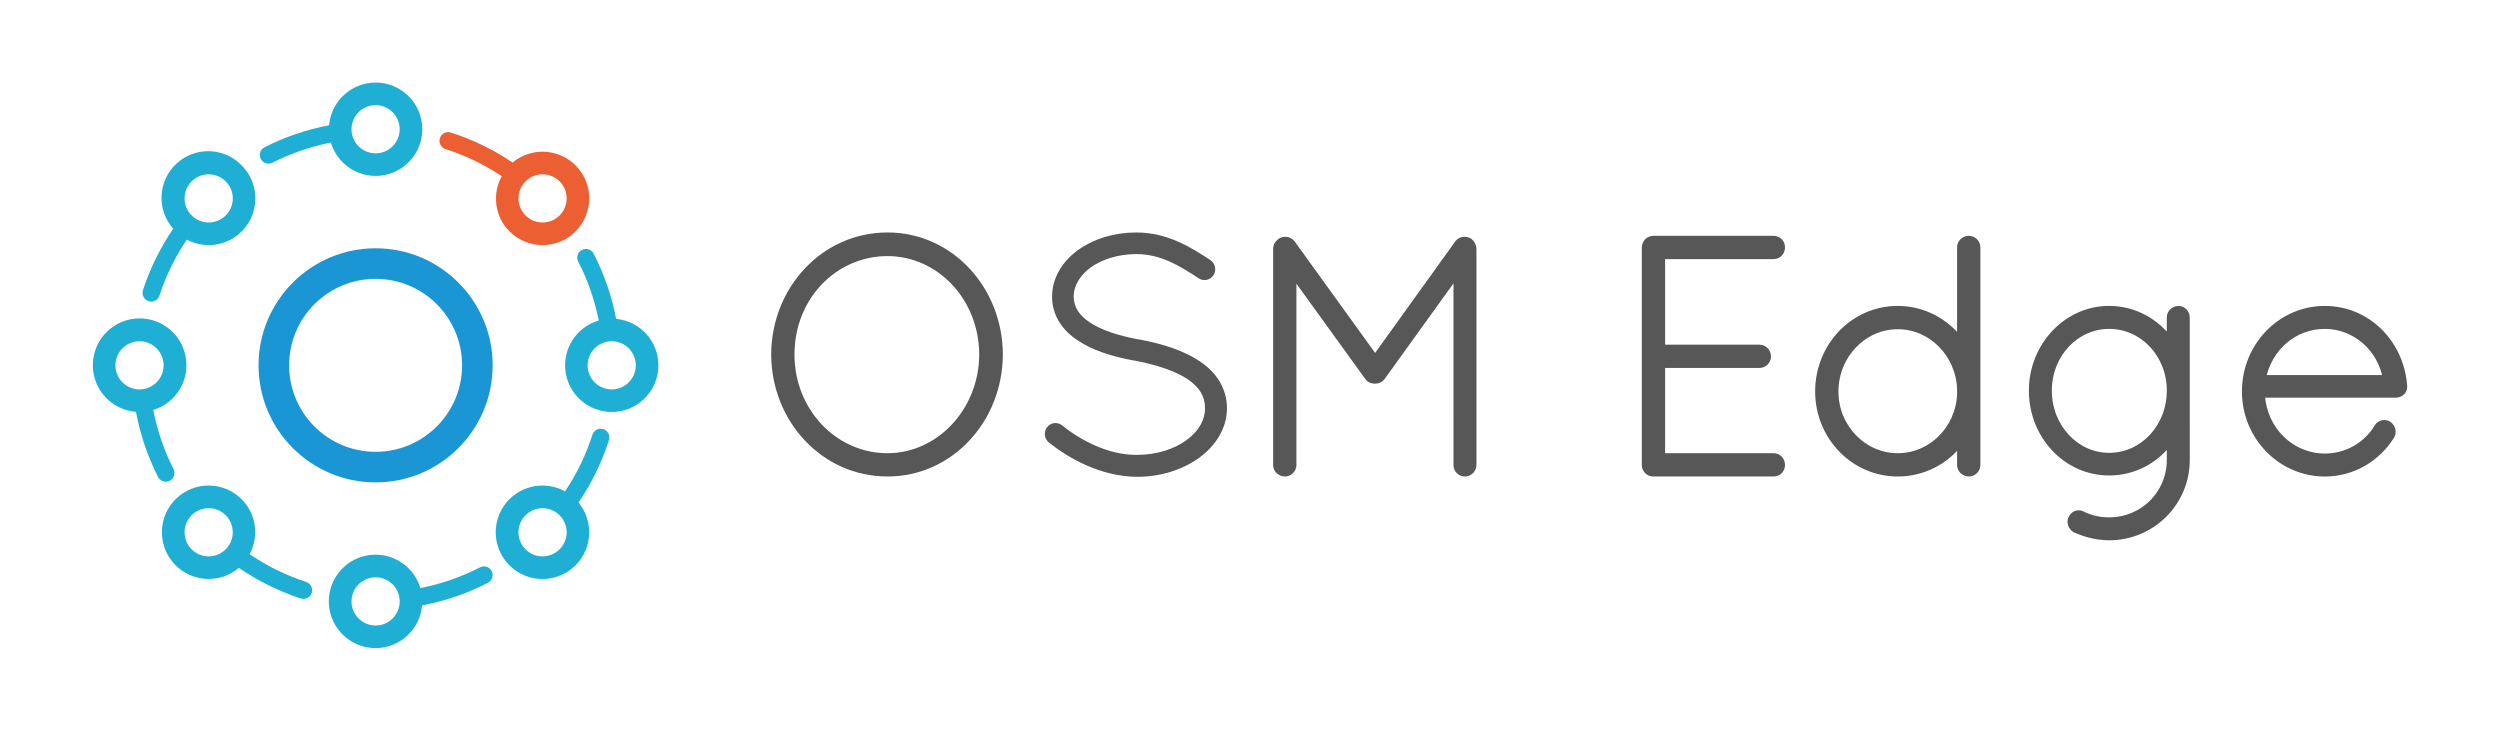
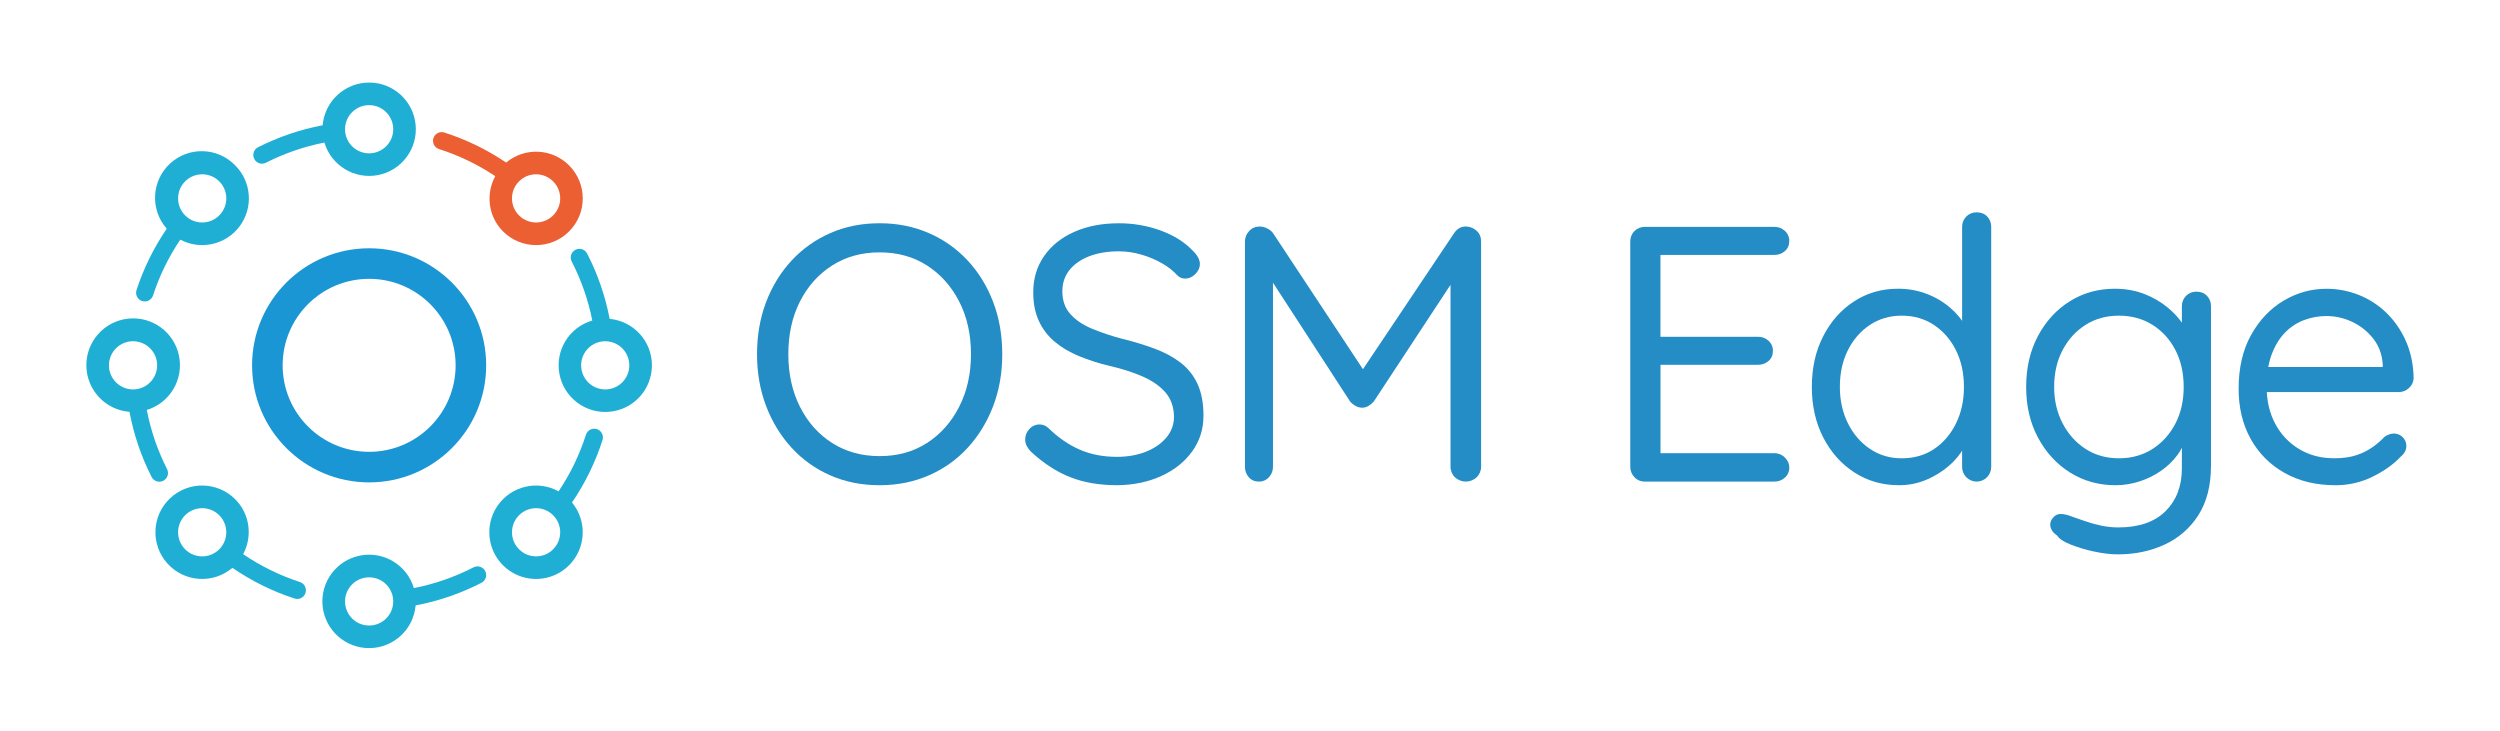
- <svg xmlns="http://www.w3.org/2000/svg" id="图层_1" data-name="图层 1" viewBox="0 0 4448 1300">
+ <svg xmlns="http://www.w3.org/2000/svg" viewBox="0 0 4448 1300">
  <defs>
-     <style>.cls-1{fill:#585757;stroke:#585757;stroke-miterlimit:10;stroke-width:12.33px;}.cls-2{fill:#1fafd5;}.cls-3{fill:#eb5f33;}.cls-4{fill:#1b96d4;}</style>
+     <style>.cls-1{fill:#248dc5;}.cls-2{fill:#1fafd5;}.cls-3{fill:#eb5f33;}.cls-4{fill:#1b96d4;}</style>
  </defs>
-   <path class="cls-1" d="M1579.09,419.75c111.11,0,198.46,94.47,199.05,210.94-.59,116.46-87.94,210.93-199.05,210.93-112.3,0-200.24-94.47-200.84-210.93C1378.85,514.22,1466.79,419.75,1579.09,419.75Zm0,392.76c91.51,0,168.75-80.22,169.34-181.82-.59-102.8-77.83-181.23-169.34-181.23-94.48,0-171.72,78.43-171.72,181.23C1407.37,732.29,1484.61,812.51,1579.09,812.51Z" />
-   <path class="cls-1" d="M1867.87,763.78a12.67,12.67,0,0,1,18.42-1.78c30.9,25,82.59,54.07,136.66,53.48,36.25,0,68.93-10.7,91.51-27.33,23.17-16.64,35.65-38.63,35.65-61.8,0-23.77-11.29-41.59-33.87-57-22.58-14.86-55.85-26.15-96.26-33.87h-1.19c-38.62-7.13-72.49-17.83-98-35.06-25.55-16.64-42.78-41.59-42.78-72.49,0-31.49,17.23-58.82,43.37-77.84s61.21-30.3,100.42-30.3c54.67,0,95.67,26.74,128.35,48.13a13.26,13.26,0,0,1,3.56,18.42,12.56,12.56,0,0,1-17.82,3.56c-32.68-21.39-68.33-44-114.09-44-33.87,0-64.17,10.1-85,25-20.79,15.45-32.68,35.65-32.68,57,.6,20.8,10.1,36.25,30.9,50.51s51.7,24.36,89.13,31.49h1.19c41.59,7.72,78.43,19.61,105.76,38,27.34,17.82,45.76,45.16,45.76,78.43s-19,63-46.94,83.19-65.36,32.68-107,32.68c-63.58-.6-118.84-32.68-153.3-60A13.77,13.77,0,0,1,1867.87,763.78Z" />
-   <path class="cls-1" d="M2592.18,485.11,2459.08,669.9a13.76,13.76,0,0,1-11.88,6.54H2446c-5.35,0-9.51-1.78-12.48-6.54l-133.1-184.2V827.36a14.45,14.45,0,0,1-14.26,14.26c-8.31,0-14.85-6.53-14.85-14.26v-385a13.52,13.52,0,0,1,5.94-11.29c0-.6.6-.6,1.19-1.19a15,15,0,0,1,20.2,3.56l148,205,147.36-205c4.15-6.53,13.66-7.72,20.2-3.56a30,30,0,0,1,4.16,4.75c1.19,2.38,2.37,5.35,2.37,7.73v385a14.45,14.45,0,0,1-14.26,14.26,14.07,14.07,0,0,1-14.26-14.26Z" />
-   <path class="cls-1" d="M2927.3,440a14.46,14.46,0,0,1,14.26-14.26h213.91A14.08,14.08,0,0,1,3169.73,440c0,8.32-5.95,14.85-14.26,14.85H2956.41V619.4h174.1c7.72,0,14.26,6.53,14.26,14.85a14.46,14.46,0,0,1-14.26,14.26h-174.1v164h199.06c8.31,0,14.26,6.53,14.26,14.85a14.08,14.08,0,0,1-14.26,14.26h-215.1a14.26,14.26,0,0,1-13.07-14.26Z" />
-   <path class="cls-1" d="M3488.21,785.18a138.42,138.42,0,0,1-111.71,56.44c-78.43,0-140.82-65.36-140.82-145,0-80.81,62.39-146.17,140.82-146.17,45.75,0,86.16,22.58,111.71,57V440c0-7.72,6.53-14.26,14.85-14.26A14.46,14.46,0,0,1,3517.32,440V827.36a14.45,14.45,0,0,1-14.26,14.26c-8.32,0-14.85-6.53-14.85-14.26Zm0-83.79v-9.5c-2.38-62.39-51.7-112.31-111.71-112.31-61.2,0-111.71,52.29-111.71,117.06,0,64.17,50.51,115.87,111.71,115.87C3436.51,812.51,3485.83,763.19,3488.21,701.39Z" />
-   <path class="cls-1" d="M3889.87,818.45c0,75.46-61.2,136.66-137.25,136.66-21.39,0-41.6-5.34-60.61-13.66-5.94-4.16-9.51-12.48-5.94-19,3.56-7.72,11.88-10.69,19-6.53a105.41,105.41,0,0,0,47.54,10.69c60.6,0,108.73-48.13,108.73-108.14V782.8a131.86,131.86,0,0,1-108.73,57c-76.06,0-136.67-64.77-136.67-145,0-78.44,60.61-144.39,136.67-144.39,44.56,0,84.37,22.58,108.73,57V564.73c0-7.72,6.54-14.26,14.86-14.26,7.13,0,13.66,6.54,13.66,14.26Zm-28.52-123.59c0-64.77-48.72-115.87-108.73-115.87-59.42,0-108.15,51.1-108.15,115.87,0,65.36,48.73,117,108.15,117C3812.63,811.91,3861.35,760.22,3861.35,694.86Z" />
-   <path class="cls-1" d="M3995,696.64c0-80.81,63-146.17,141.42-146.17,74.86,0,134.28,59.42,140.23,135.48v2.37c0,7.73-6.54,13.07-14.26,13.07H4023.56c3,63.58,52.88,111.71,112.9,111.71a109.46,109.46,0,0,0,93.88-52.88c4.16-7.13,13.07-8.32,19-4.75,6.54,4.75,8.92,13.07,4.76,20.2-25,39.81-68.34,66-117.65,66C4058,841.62,3995,776.26,3995,696.64Zm30.3-23.17h220.45c-9.51-54.67-55.86-94.48-109.33-94.48C4081.79,579,4036,618.21,4025.34,673.47Z" />
-   <path class="cls-2" d="M668.27,146.88a83.14,83.14,0,0,0-82.71,76,429.75,429.75,0,0,0-115.2,39.26,15.45,15.45,0,0,0,14.05,27.51,398.73,398.73,0,0,1,104.28-36,83.06,83.06,0,1,0,79.58-106.79Zm0,125.93A42.87,42.87,0,1,1,711.13,230,42.86,42.86,0,0,1,668.27,272.81Z" />
-   <path class="cls-2" d="M874.8,1016.05a15.45,15.45,0,0,0-20.82-6.62,398.81,398.81,0,0,1-106.13,36.89,83.14,83.14,0,1,0,3.13,30.82,429.36,429.36,0,0,0,117.21-40.28A15.43,15.43,0,0,0,874.8,1016.05Zm-206.53,96.87a42.87,42.87,0,1,1,42.86-42.87A42.87,42.87,0,0,1,668.27,1112.92Z" />
-   <path class="cls-2" d="M430,294.24A83,83,0,0,0,308.17,406.93a429.55,429.55,0,0,0-53.84,109.43,15.44,15.44,0,0,0,29.39,9.5,398.77,398.77,0,0,1,48.54-99.49A83.09,83.09,0,0,0,430,294.24Zm-28.43,89.05a42.87,42.87,0,1,1,0-60.62A42.73,42.73,0,0,1,401.56,383.29Z" />
-   <path class="cls-2" d="M1073.43,763.48a15.46,15.46,0,0,0-19.4,10,399.47,399.47,0,0,1-48.69,100.73A83.16,83.16,0,1,0,1029.22,894a429.39,429.39,0,0,0,54.25-111.13A15.44,15.44,0,0,0,1073.43,763.48ZM995.6,977.33a42.86,42.86,0,1,1,0-60.62A42.74,42.74,0,0,1,995.6,977.33Z" />
-   <path class="cls-2" d="M272.68,729.39a83.26,83.26,0,1,0-30.77,3.36,429.59,429.59,0,0,0,39.44,116.13,15.45,15.45,0,0,0,27.51-14.06A399,399,0,0,1,272.68,729.39ZM205.36,650a42.86,42.86,0,1,1,42.86,42.86A42.86,42.86,0,0,1,205.36,650Z" />
-   <path class="cls-2" d="M1096.19,567.33a429.42,429.42,0,0,0-40.09-116.28,15.45,15.45,0,0,0-27.44,14.2,398.77,398.77,0,0,1,36.67,105,83,83,0,1,0,30.86-2.91Zm-7.87,125.53A42.86,42.86,0,1,1,1131.19,650,42.86,42.86,0,0,1,1088.32,692.86Z" />
-   <path class="cls-2" d="M545.1,1035.52A399.22,399.22,0,0,1,444.16,986c16.75-31.42,12.28-71.27-14.17-97.72a83.11,83.11,0,1,0-5,122,429.89,429.89,0,0,0,110.58,54.63,15.45,15.45,0,0,0,9.51-29.39ZM371.25,989.89a42.87,42.87,0,1,1,30.31-12.56A42.74,42.74,0,0,1,371.25,989.89Z" />
-   <path class="cls-3" d="M1024,294.24a83,83,0,0,0-111.95-5,429.58,429.58,0,0,0-110-53.45,15.44,15.44,0,1,0-9.35,29.44,398.8,398.8,0,0,1,100,48.17c-17.15,31.51-12.78,71.71,13.84,98.34A83.07,83.07,0,1,0,1024,294.24ZM995.6,383.29a42.87,42.87,0,1,1,0-60.62A42.73,42.73,0,0,1,995.6,383.29Z" />
-   <path class="cls-4" d="M668.27,441.74C553.25,441.74,460,535,460,650s93.24,208.26,208.26,208.26S876.54,765,876.54,650,783.29,441.74,668.27,441.74Zm0,362.13A153.88,153.88,0,1,1,822.15,650,153.87,153.87,0,0,1,668.27,803.87Z" />
+   <g id="图层_2" data-name="图层 2">
+     <path class="cls-1" d="M1783.24,630.25q0,49.86-16.19,92.25t-45.31,74.13a203.08,203.08,0,0,1-69.27,49.2q-40.15,17.48-87.4,17.48-47.91,0-87.71-17.48a203.77,203.77,0,0,1-68.95-49.2q-29.13-31.71-45.31-74.13t-16.19-92.25q0-50.49,16.19-92.89t45.31-73.8a205.81,205.81,0,0,1,68.95-48.88q39.81-17.48,87.71-17.48,47.25,0,87.4,17.48a205.1,205.1,0,0,1,69.27,48.88q29.13,31.4,45.31,73.8T1783.24,630.25Zm-55.68,0q0-53.07-21-93.87t-57.29-64.08Q1613,449,1565.07,449t-84.48,23.31Q1444,495.6,1423.3,536.38t-20.71,93.87q0,52.44,20.71,93.55t57.29,64.41q36.57,23.31,84.48,23.31t84.16-23.31q36.26-23.31,57.29-64.41T1727.56,630.25Z" />
+     <path class="cls-1" d="M1988.45,863.31q-47.92,0-84.16-14.25t-69.92-45.31a41.72,41.72,0,0,1-7.44-10,25.16,25.16,0,0,1-2.91-12,26.48,26.48,0,0,1,7.44-18.45,24.07,24.07,0,0,1,18.45-8.1q9.06,0,16.19,7.13,25.25,24.6,54.7,37.54t66.35,12.95q28.49,0,51.47-9.06t36.57-25.25a56.59,56.59,0,0,0,13.6-37.55q-.64-25.87-15.21-42.72t-40.14-28.16q-25.57-11.33-59.23-19.1a361.12,361.12,0,0,1-54.71-17.48q-24.93-10.35-43-25.57a105.3,105.3,0,0,1-28.16-36.9q-10-21.69-10-50.82,0-36.9,19.42-64.74t53.73-43q34.3-15.2,79-15.21a215.4,215.4,0,0,1,74.77,12.95q35.28,13,56.65,35.6,12.93,12.31,12.94,24,0,9.71-8.09,17.8t-18.45,8.09a19,19,0,0,1-12.95-5.18,112.43,112.43,0,0,0-27.83-22,167.1,167.1,0,0,0-36.9-15.54,143.62,143.62,0,0,0-40.14-5.82q-29.79,0-52.44,8.74t-35.28,24.6q-12.62,15.87-12.62,37.87,0,24.6,14.24,40.46t38.2,25.89a411,411,0,0,0,53.08,17.81,522.78,522.78,0,0,1,58.59,17.8q26.85,10,46.28,24.92A100.27,100.27,0,0,1,2130.55,683q10.68,23,10.68,56.65,0,35.61-20.07,63.44t-54.7,43.7Q2031.81,862.66,1988.45,863.31Z" />
+     <path class="cls-1" d="M2241.56,403a29.71,29.71,0,0,1,12.63,3.23,28.31,28.31,0,0,1,10.68,8.42l171.55,259.59-22.66-.64,173.5-258.95q8.4-12.29,22-11.65a28.72,28.72,0,0,1,18.12,7.77q7.77,7.13,7.77,18.77V830.29a25.56,25.56,0,0,1-7.77,18.77,28.15,28.15,0,0,1-38.84,0,25.56,25.56,0,0,1-7.77-18.77V478.77L2597,482l-152.78,232.4a36.86,36.86,0,0,1-9.39,7.77,22,22,0,0,1-11.33,3.24,23.78,23.78,0,0,1-11.65-3.24,35,35,0,0,1-9.71-7.77L2251.27,482l13.6-16.84V830.29a26.81,26.81,0,0,1-7.12,18.77,23.54,23.54,0,0,1-18.13,7.77q-11,0-17.8-7.77a27.53,27.53,0,0,1-6.8-18.77V429.57a26.49,26.49,0,0,1,7.45-18.45Q2229.9,403,2241.56,403Z" />
+     <path class="cls-1" d="M2926.47,403.67h230.46a26.78,26.78,0,0,1,18.77,7.13,23.51,23.51,0,0,1,7.77,18.12q0,11-7.77,17.8a27.48,27.48,0,0,1-18.77,6.8H2948.48l5.82-11V606.3l-6.47-7.12h180a26.83,26.83,0,0,1,18.77,7.12,23.51,23.51,0,0,1,7.77,18.13q0,11-7.77,17.8a27.54,27.54,0,0,1-18.77,6.8h-178l4.53-5.83V810.87l-3.88-4.53h206.51a25.56,25.56,0,0,1,18.77,7.77q7.77,7.75,7.77,17.47a23.48,23.48,0,0,1-7.77,18.13,26.77,26.77,0,0,1-18.77,7.12H2926.47a24.48,24.48,0,0,1-18.45-7.77,26.11,26.11,0,0,1-7.45-18.77V429.57a25.45,25.45,0,0,1,25.9-25.9Z" />
+     <path class="cls-1" d="M3516.87,377.78q11.65,0,18.77,7.44a25.67,25.67,0,0,1,7.12,18.45V830.29a26.15,26.15,0,0,1-7.44,18.77,25.79,25.79,0,0,1-36.9,0,26.11,26.11,0,0,1-7.45-18.77v-61.5l12.3-4.53q0,15.54-9.38,32.69t-26.54,32a151,151,0,0,1-39.82,24.59,123.5,123.5,0,0,1-49.2,9.72q-44,0-79-22.66T3244,778.5q-20.39-39.48-20.39-90,0-51.13,20.39-90.64t55-61.82q34.62-22.34,78-22.33a141.3,141.3,0,0,1,92.57,33.66q18.12,15.54,28.16,34.31t10,37.55L3491,615.36V403.67a25.43,25.43,0,0,1,25.9-25.89ZM3383.51,815.4q33,0,57.62-16.51T3480,753.58q14.24-28.8,14.24-65.06,0-36.9-14.24-65.39t-39.17-45q-24.93-16.51-57.29-16.51-31.73,0-56.64,16.51t-39.17,45q-14.25,28.5-14.24,65.39,0,35.61,14.24,64.41t39.17,45.64Q3351.79,815.42,3383.51,815.4Z" />
+     <path class="cls-1" d="M3762.86,513.73q28.48,0,52.44,9.38a150,150,0,0,1,41.76,24.28q17.79,14.9,27.83,31.07t10,30.43L3882,601.12V544.8a25.43,25.43,0,0,1,25.9-25.89q11.64,0,18.77,7.44a25.71,25.71,0,0,1,7.12,18.45V828.35q0,53.07-22.33,88a139.66,139.66,0,0,1-59.89,52.44Q3814,986.31,3768,986.31q-19.41,0-43.05-5.18a253.3,253.3,0,0,1-41.75-12.63q-18.13-7.44-22.66-15.21-9.7-6.48-12-14.57a18.08,18.08,0,0,1,2.27-15.21q6.47-9.07,15.54-9.06t23.3,5.82q6.47,2,18.78,6.48a221.42,221.42,0,0,0,28.48,8.09,147.52,147.52,0,0,0,31.72,3.56q55,0,84.16-28.81T3882,833.53V773.32l7.12,3.24a85.53,85.53,0,0,1-15.53,33.66,125.24,125.24,0,0,1-28.81,27.51,142.81,142.81,0,0,1-38.2,18.78,137.24,137.24,0,0,1-42.4,6.8q-45.32,0-81.25-22.66t-57-62.15q-21-39.48-21-90,0-51.13,21-90.64t56.64-61.82Q3718.19,513.72,3762.86,513.73Zm7.13,47.9q-33.67,0-59.56,16.51t-40.79,45q-14.89,28.5-14.89,65.39,0,35.61,14.89,64.41t40.79,45.64q25.88,16.84,59.56,16.83t59.55-16.51q25.89-16.5,40.79-45t14.89-65.38q0-37.54-14.89-66t-40.79-44.66Q3803.65,561.64,3770,561.63Z" />
+     <path class="cls-1" d="M4155.17,863.31q-51.8,0-90.63-22a154.6,154.6,0,0,1-60.2-60.53q-21.37-38.52-21.37-89,0-56.31,22.34-96.13t57.94-60.85q35.6-21,75.74-21a154.74,154.74,0,0,1,57.94,11,150.68,150.68,0,0,1,49.2,32,158.45,158.45,0,0,1,34.63,50.49q12.94,29.46,13.6,65.71a25.07,25.07,0,0,1-8.42,17.48,26,26,0,0,1-18.13,7.12H4012.1l-11.65-44.67h249.24L4239.33,662V647.73q-1.93-26.54-17.16-45.64A103.3,103.3,0,0,0,4185,572.64a106.82,106.82,0,0,0-46-10.36,114.14,114.14,0,0,0-38.52,6.8,91.54,91.54,0,0,0-34.31,22q-15.22,15.21-24.28,39.16t-9.06,57.62q0,37.54,15.21,66a114.87,114.87,0,0,0,42.41,45q27.18,16.51,62.79,16.51,23.31,0,40.14-5.83a109.39,109.39,0,0,0,28.8-14.56,142.38,142.38,0,0,0,20.4-17.8q8.4-5.84,16.83-5.83a22.09,22.09,0,0,1,22,22q0,11-10.36,19.42-18.78,20.07-49.52,35.28A147.69,147.69,0,0,1,4155.17,863.31Z" />
+     <path class="cls-2" d="M656.77,146.88a83.13,83.13,0,0,0-82.71,76,429.7,429.7,0,0,0-115.21,39.26,15.45,15.45,0,0,0,14.06,27.51,398.6,398.6,0,0,1,104.28-36,83.06,83.06,0,1,0,79.58-106.79Zm0,125.93A42.87,42.87,0,1,1,699.63,230,42.86,42.86,0,0,1,656.77,272.81Z" />
+     <path class="cls-2" d="M863.3,1016.05a15.45,15.45,0,0,0-20.82-6.62,398.75,398.75,0,0,1-106.14,36.89,83.11,83.11,0,1,0,3.14,30.82,429.47,429.47,0,0,0,117.21-40.28A15.44,15.44,0,0,0,863.3,1016.05Zm-206.53,96.87a42.87,42.87,0,1,1,42.86-42.87A42.87,42.87,0,0,1,656.77,1112.92Z" />
+     <path class="cls-2" d="M418.49,294.24A83,83,0,0,0,296.66,406.93a429.55,429.55,0,0,0-53.84,109.43,15.45,15.45,0,0,0,29.4,9.5,398.42,398.42,0,0,1,48.54-99.49,83.09,83.09,0,0,0,97.73-132.13Zm-28.43,89.05a42.87,42.87,0,1,1,0-60.62A42.73,42.73,0,0,1,390.06,383.29Z" />
+     <path class="cls-2" d="M1061.92,763.48a15.45,15.45,0,0,0-19.39,10,399.16,399.16,0,0,1-48.7,100.73A83.11,83.11,0,1,0,1017.72,894,429.39,429.39,0,0,0,1072,782.87,15.44,15.44,0,0,0,1061.92,763.48ZM984.1,977.33a42.86,42.86,0,1,1,0-60.62A42.74,42.74,0,0,1,984.1,977.33Z" />
+     <path class="cls-2" d="M261.18,729.39a83.27,83.27,0,1,0-30.77,3.36,429.91,429.91,0,0,0,39.43,116.13,15.45,15.45,0,0,0,27.51-14.06A399,399,0,0,1,261.18,729.39ZM193.85,650a42.87,42.87,0,1,1,42.87,42.86A42.86,42.86,0,0,1,193.85,650Z" />
+     <path class="cls-2" d="M1084.69,567.33a429.44,429.44,0,0,0-40.1-116.28,15.44,15.44,0,0,0-27.43,14.2,398.75,398.75,0,0,1,36.66,105,83,83,0,1,0,30.87-2.91Zm-7.87,125.53A42.86,42.86,0,1,1,1119.68,650,42.86,42.86,0,0,1,1076.82,692.86Z" />
+     <path class="cls-2" d="M533.59,1035.52A399.16,399.16,0,0,1,432.66,986c16.75-31.42,12.28-71.27-14.17-97.72a83.11,83.11,0,1,0-5,122,430,430,0,0,0,110.59,54.63,15.44,15.44,0,1,0,9.5-29.39ZM359.75,989.89a42.87,42.87,0,1,1,30.31-12.56A42.74,42.74,0,0,1,359.75,989.89Z" />
+     <path class="cls-3" d="M1012.53,294.24a83,83,0,0,0-112-5,429.42,429.42,0,0,0-110-53.45,15.44,15.44,0,0,0-9.35,29.44,398.64,398.64,0,0,1,100,48.17c-17.14,31.51-12.78,71.71,13.85,98.34a83.07,83.07,0,0,0,117.48-117.48ZM984.1,383.29a42.87,42.87,0,1,1,0-60.62A42.73,42.73,0,0,1,984.1,383.29Z" />
+     <path class="cls-4" d="M656.77,441.74C541.75,441.74,448.5,535,448.5,650s93.25,208.26,208.27,208.26S865,765,865,650,771.79,441.74,656.77,441.74Zm0,362.13A153.88,153.88,0,1,1,810.64,650,153.87,153.87,0,0,1,656.77,803.87Z" />
+   </g>
</svg>
